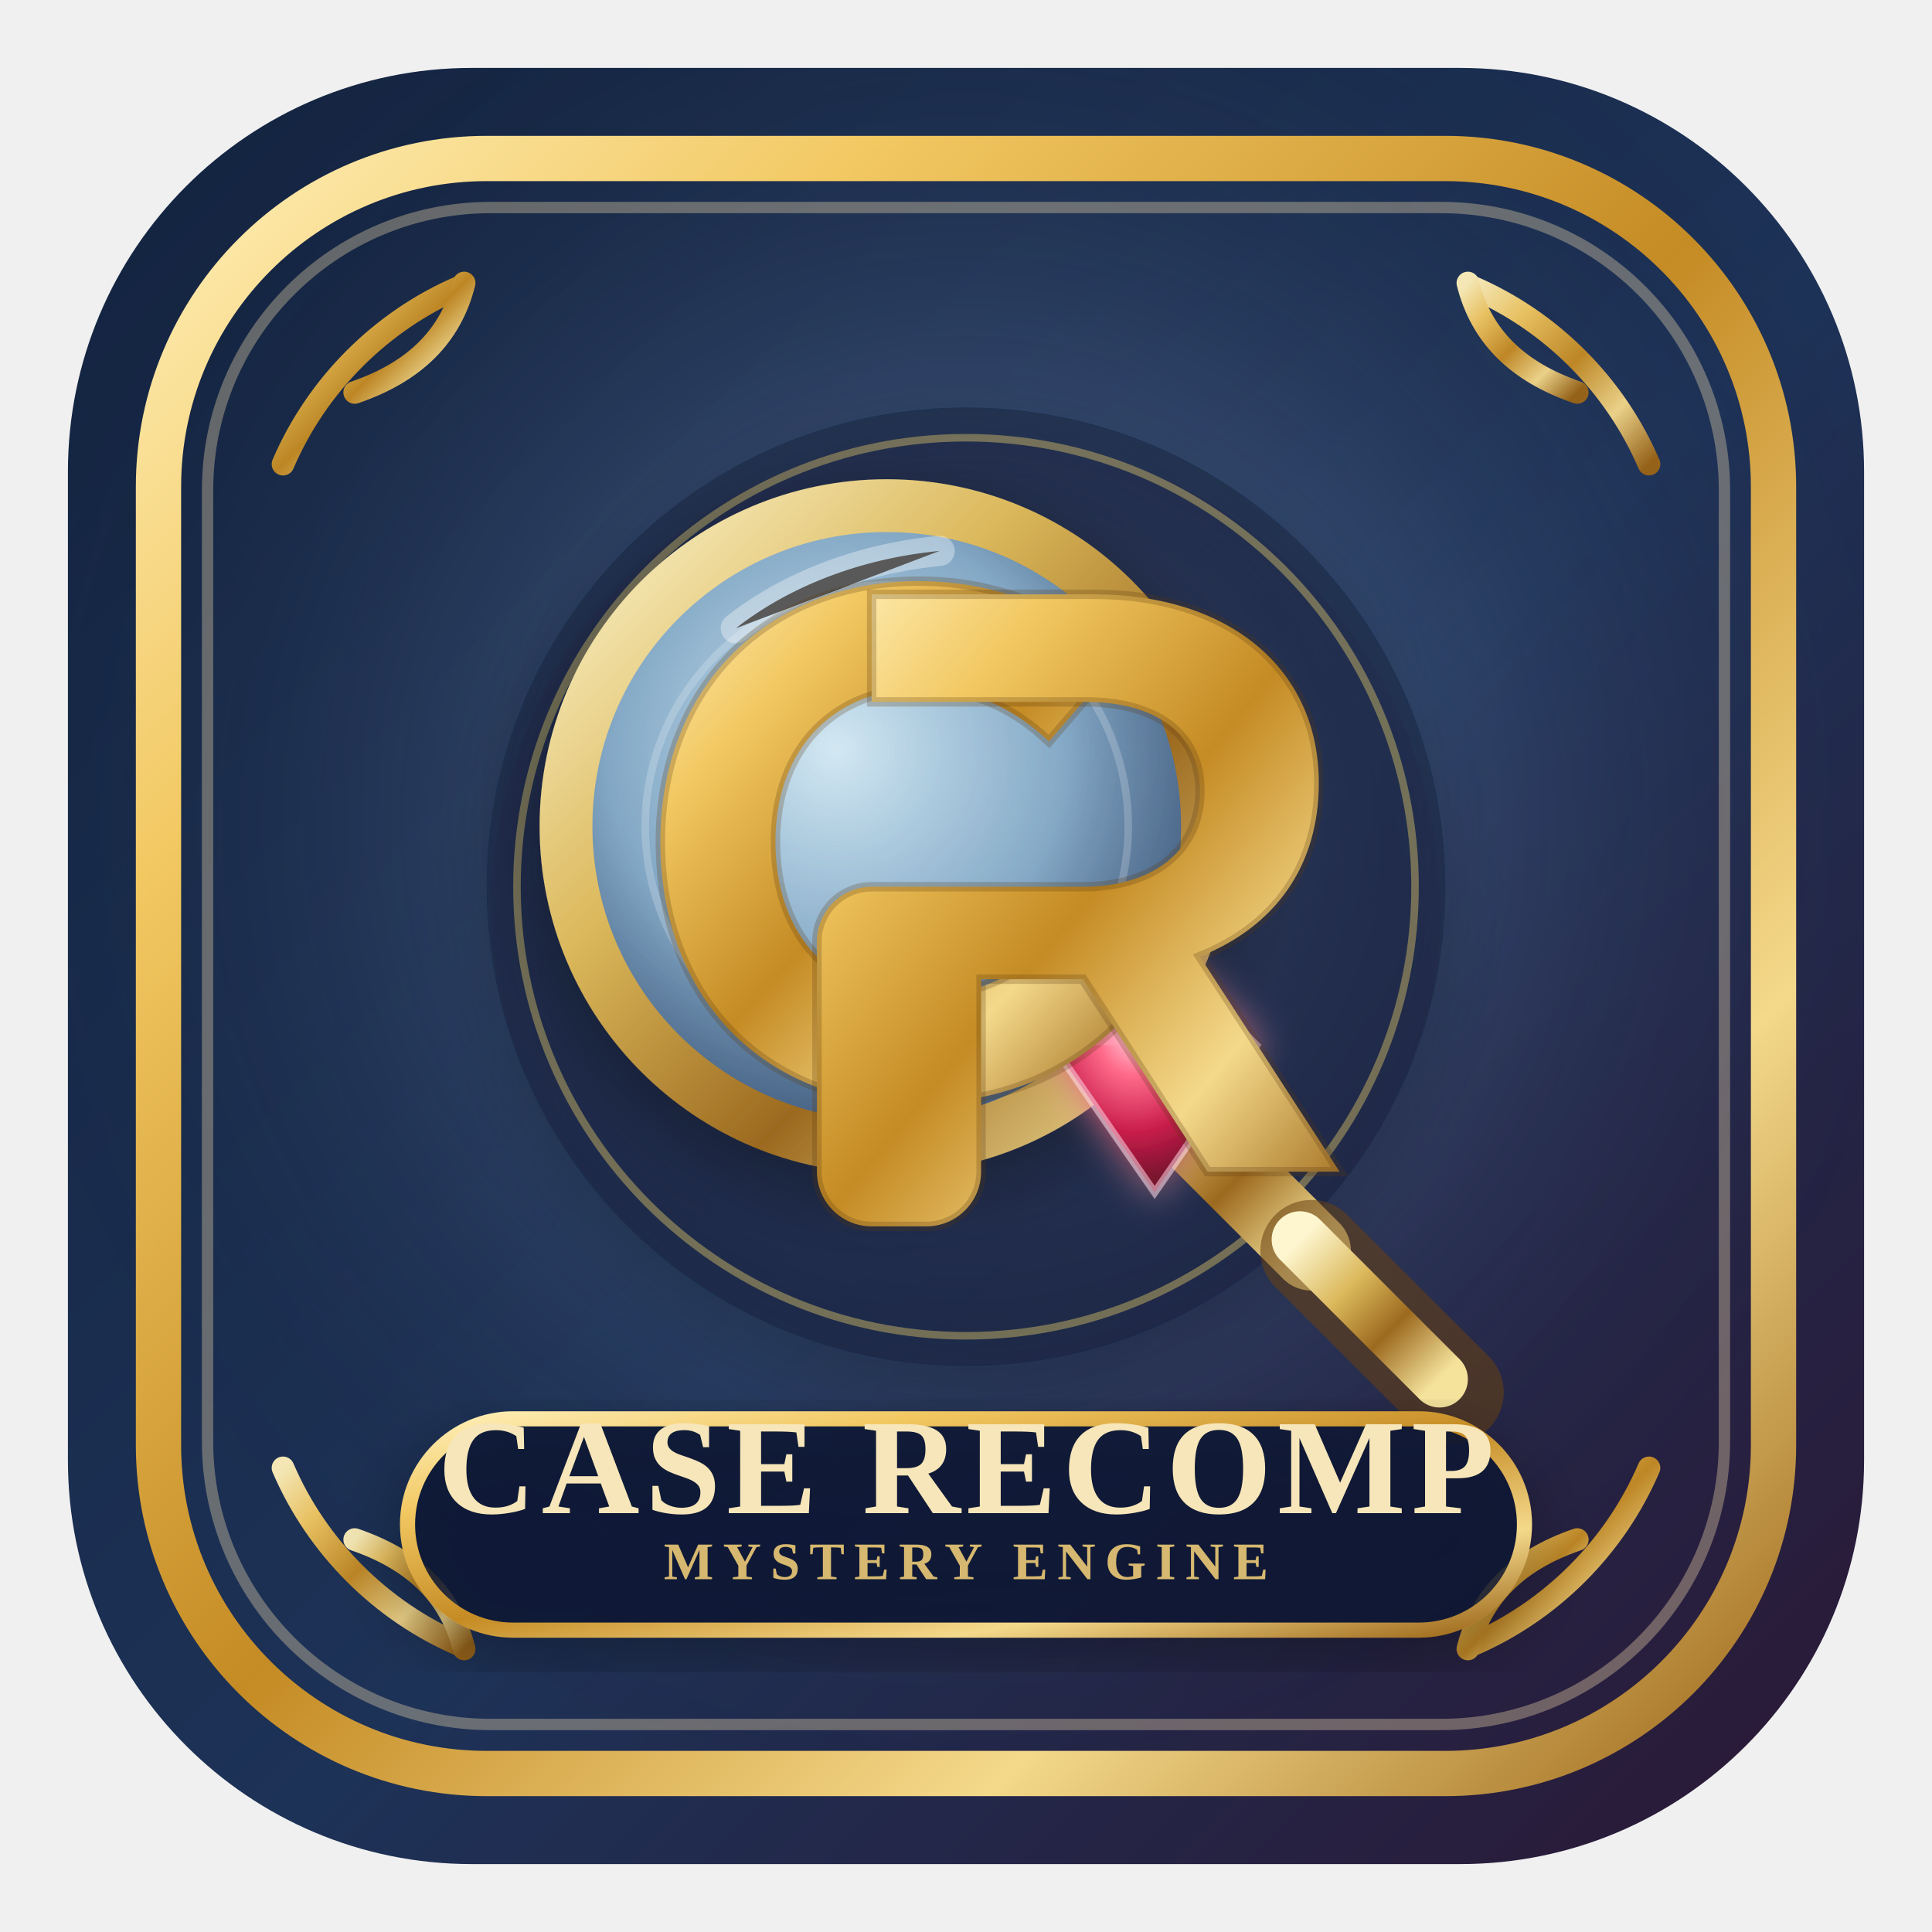
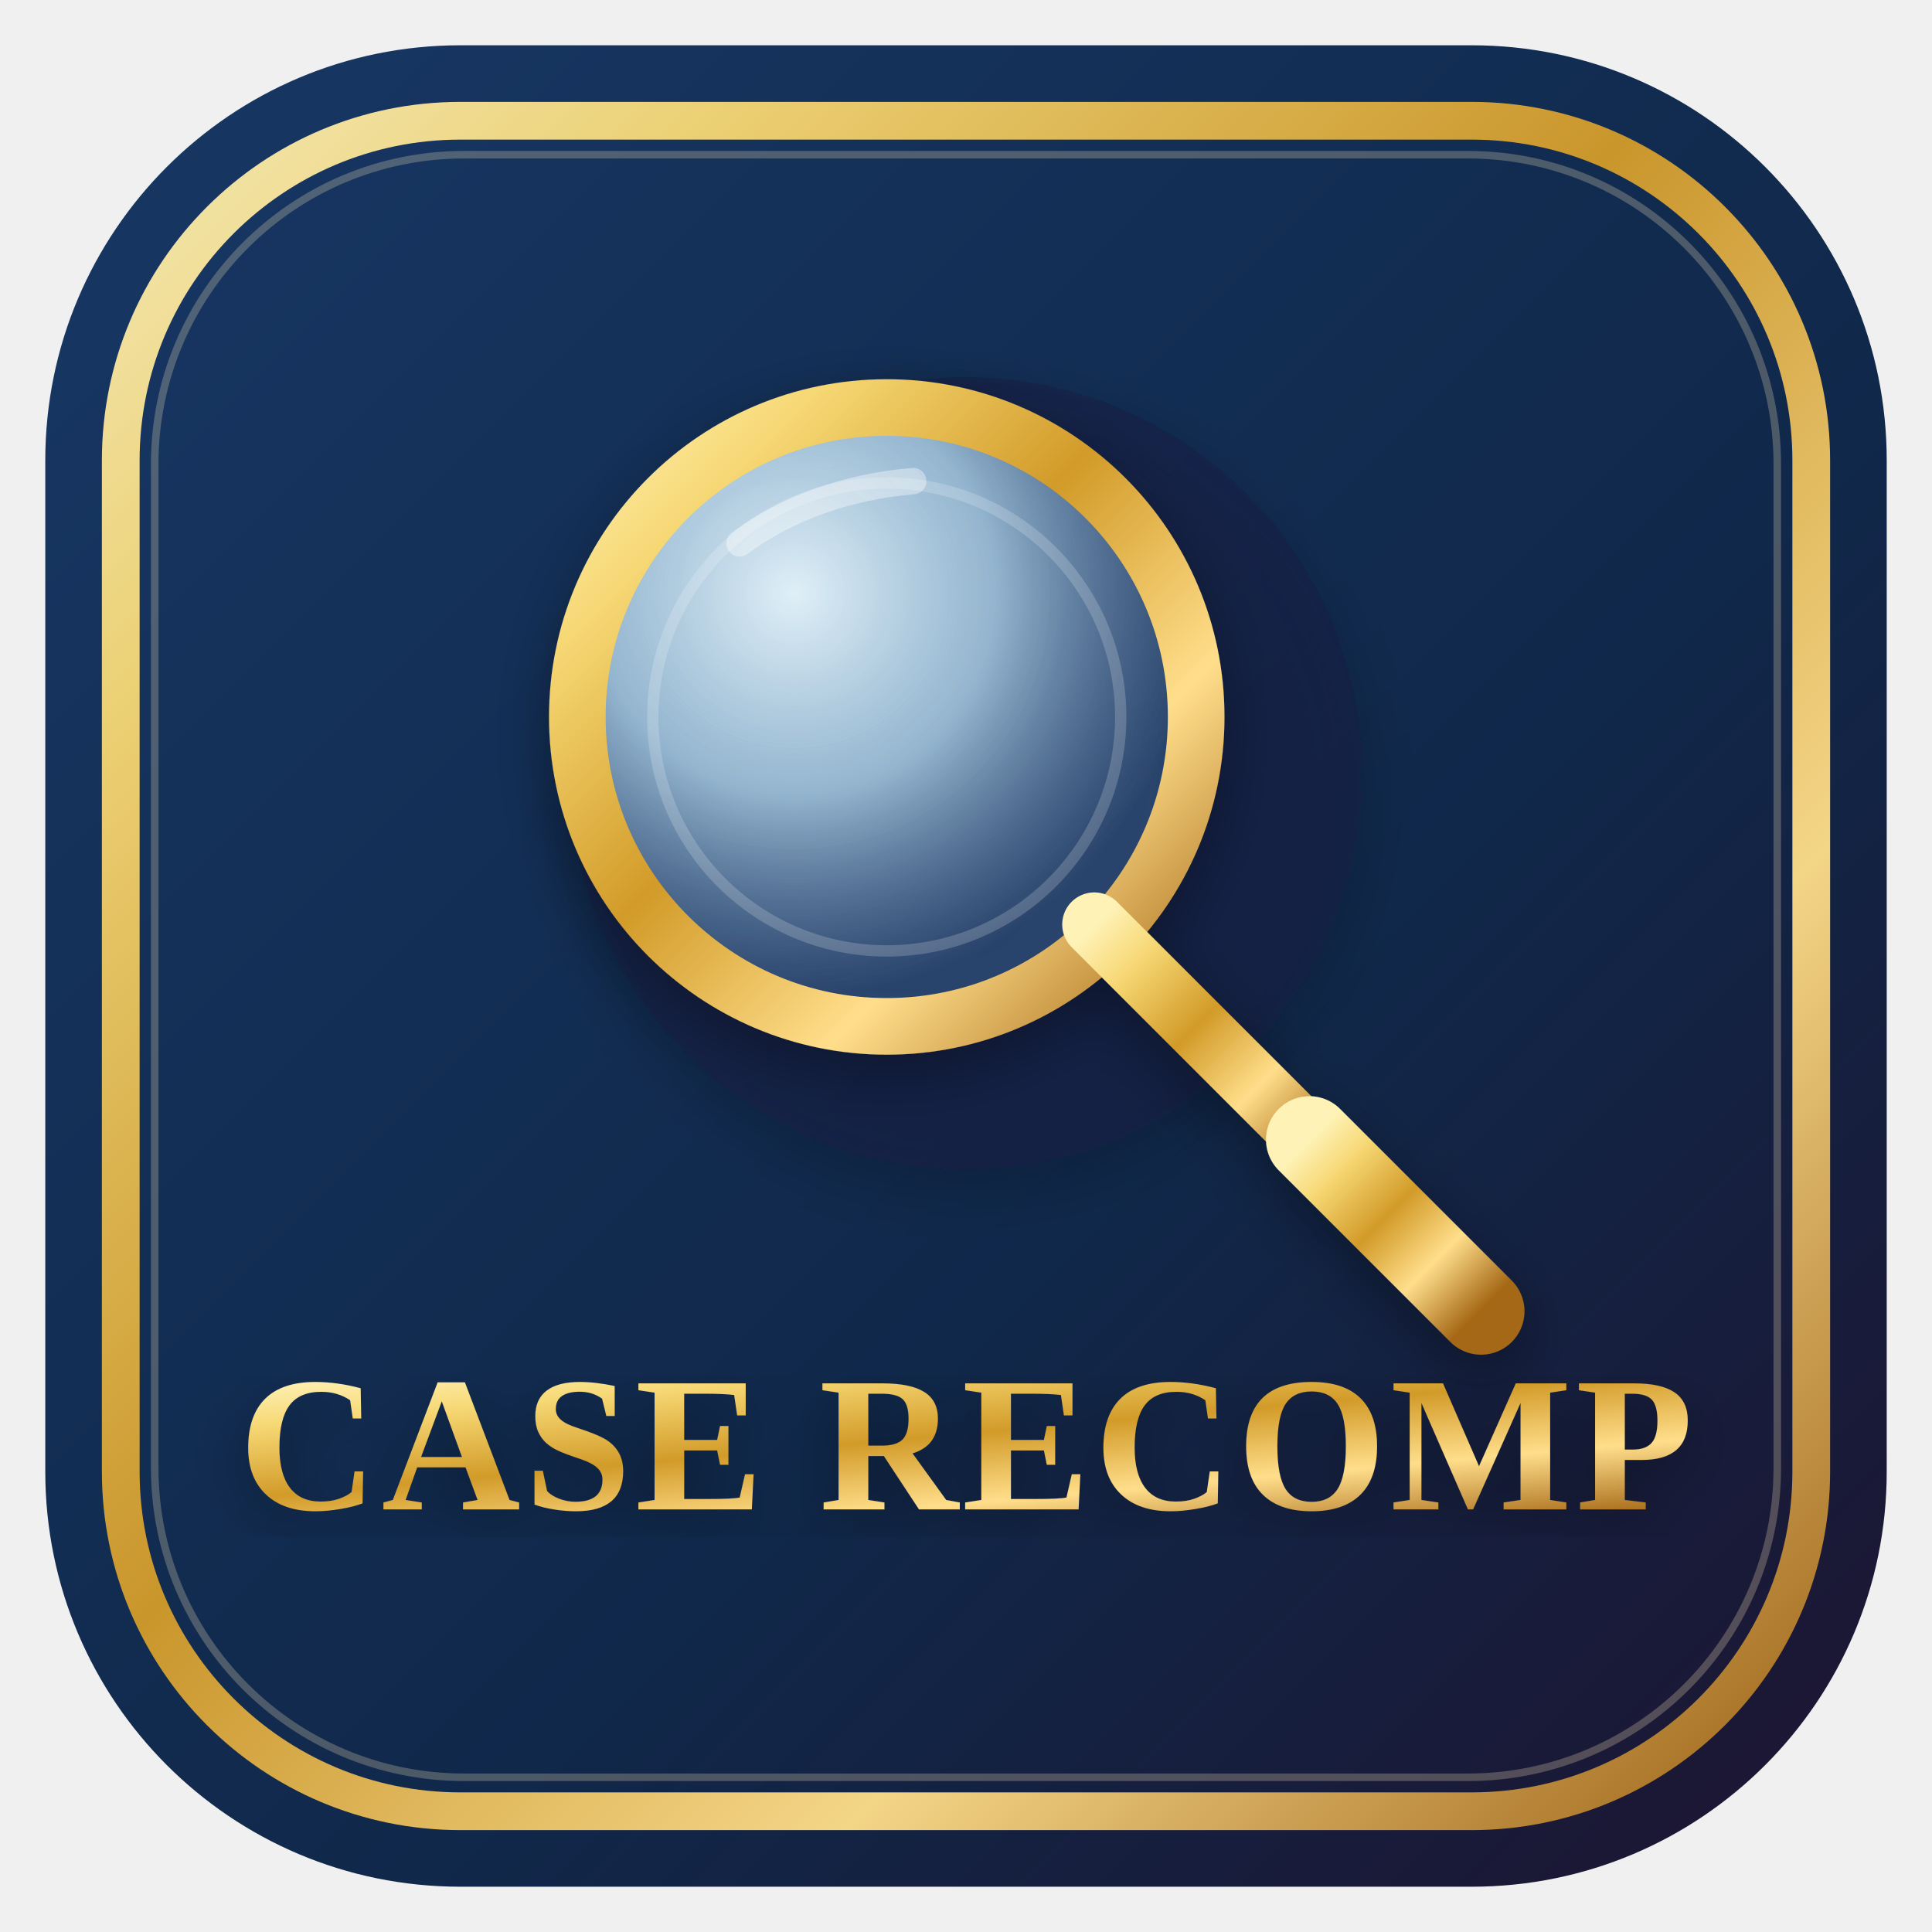
<svg xmlns="http://www.w3.org/2000/svg" width="1024" height="1024" viewBox="0 0 1024 1024" role="img" aria-labelledby="title desc">
  <defs>
-     <linearGradient id="bgGrad" x1="0" y1="0" x2="1" y2="1">
-       <stop offset="0%" stop-color="#13233f" />
-       <stop offset="55%" stop-color="#1d3257" />
-       <stop offset="100%" stop-color="#2c1734" />
+     <linearGradient id="bg" x1="0" y1="0" x2="1" y2="1">
+       <stop offset="0%" stop-color="#173764" />
+       <stop offset="60%" stop-color="#10284a" />
+       <stop offset="100%" stop-color="#1d1430" />
    </linearGradient>
-     <radialGradient id="glowGrad" cx="50%" cy="42%" r="55%">
-       <stop offset="0%" stop-color="#ffffff" stop-opacity="0.34" />
-       <stop offset="42%" stop-color="#b7d1ff" stop-opacity="0.14" />
-       <stop offset="100%" stop-color="#000000" stop-opacity="0" />
-     </radialGradient>
-     <linearGradient id="goldGrad" x1="0" y1="0" x2="1" y2="1">
-       <stop offset="0%" stop-color="#fff0ba" />
-       <stop offset="22%" stop-color="#f2c862" />
-       <stop offset="50%" stop-color="#c58b24" />
-       <stop offset="76%" stop-color="#f4d98b" />
-       <stop offset="100%" stop-color="#9b6517" />
+     <linearGradient id="gold" x1="0" y1="0" x2="1" y2="1">
+       <stop offset="0%" stop-color="#fff2b6" />
+       <stop offset="18%" stop-color="#f6d773" />
+       <stop offset="45%" stop-color="#d29b29" />
+       <stop offset="72%" stop-color="#ffde8b" />
+       <stop offset="100%" stop-color="#a46715" />
    </linearGradient>
-     <linearGradient id="glassMetal" x1="0" y1="0" x2="1" y2="1">
-       <stop offset="0%" stop-color="#fdf6cf" />
-       <stop offset="35%" stop-color="#dbb85b" />
-       <stop offset="65%" stop-color="#9c6a1f" />
-       <stop offset="100%" stop-color="#f5e39c" />
-     </linearGradient>
-     <radialGradient id="lensGrad" cx="42%" cy="38%" r="65%">
-       <stop offset="0%" stop-color="#dff5ff" stop-opacity="0.92" />
-       <stop offset="55%" stop-color="#a8d7f5" stop-opacity="0.68" />
-       <stop offset="100%" stop-color="#5f8ab6" stop-opacity="0.35" />
-     </radialGradient>
-     <radialGradient id="rubyGrad" cx="40%" cy="35%" r="60%">
-       <stop offset="0%" stop-color="#ffd6e3" />
-       <stop offset="30%" stop-color="#ff6b8b" />
-       <stop offset="68%" stop-color="#c81d4b" />
-       <stop offset="100%" stop-color="#78122d" />
+     <radialGradient id="lens" cx="35%" cy="30%" r="65%">
+       <stop offset="0%" stop-color="#e8f8ff" stop-opacity="0.95" />
+       <stop offset="50%" stop-color="#b7def6" stop-opacity="0.75" />
+       <stop offset="100%" stop-color="#4b76a6" stop-opacity="0.38" />
    </radialGradient>
    <filter id="shadow" x="-20%" y="-20%" width="140%" height="140%">
-       <feDropShadow dx="0" dy="12" stdDeviation="18" flood-color="#000000" flood-opacity="0.35" />
-     </filter>
-     <filter id="softGlow" x="-30%" y="-30%" width="160%" height="160%">
-       <feGaussianBlur stdDeviation="10" result="blur" />
-       <feMerge>
-         <feMergeNode in="blur" />
-         <feMergeNode in="SourceGraphic" />
-       </feMerge>
+       <feDropShadow dx="0" dy="10" stdDeviation="16" flood-color="#000" flood-opacity="0.35" />
    </filter>
  </defs>
-   <rect x="36" y="36" width="952" height="952" rx="214" fill="url(#bgGrad)" />
-   <rect x="36" y="36" width="952" height="952" rx="214" fill="url(#glowGrad)" />
-   <rect x="84" y="84" width="856" height="856" rx="174" fill="none" stroke="url(#goldGrad)" stroke-width="24" />
-   <rect x="110" y="110" width="804" height="804" rx="150" fill="none" stroke="#f6deb0" stroke-opacity="0.35" stroke-width="6" />
-   <g fill="none" stroke="url(#goldGrad)" stroke-width="12" stroke-linecap="round" stroke-linejoin="round" opacity="0.95">
-     <path d="M150 246c18-42 52-76 94-94" />
-     <path d="M246 150c-7 28-26 47-58 58" />
-     <path d="M874 246c-18-42-52-76-94-94" />
-     <path d="M778 150c7 28 26 47 58 58" />
-     <path d="M150 778c18 42 52 76 94 94" />
-     <path d="M246 874c-7-28-26-47-58-58" />
-     <path d="M874 778c-18 42-52 76-94 94" />
-     <path d="M778 874c7-28 26-47 58-58" />
+   <rect x="24" y="24" width="976" height="976" rx="220" fill="url(#bg)" />
+   <rect x="64" y="64" width="896" height="896" rx="180" fill="none" stroke="url(#gold)" stroke-width="20" opacity="0.95" />
+   <rect x="82" y="82" width="860" height="860" rx="164" fill="none" stroke="#f7e5b6" stroke-opacity="0.26" stroke-width="4" />
+   <g filter="url(#shadow)">
+     <circle cx="512" cy="410" r="210" fill="#0f2545" fill-opacity="0.55" />
+   </g>
+   <g transform="translate(0,0)" filter="url(#shadow)">
+     <circle cx="470" cy="380" r="164" fill="url(#lens)" stroke="url(#gold)" stroke-width="30" />
+     <circle cx="470" cy="380" r="124" fill="none" stroke="#ffffff" stroke-opacity="0.18" stroke-width="6" />
+     <path d="M580 490 L700 610" stroke="url(#gold)" stroke-width="34" stroke-linecap="round" />
+     <path d="M694 604 L785 695" stroke="url(#gold)" stroke-width="46" stroke-linecap="round" />
+     <path d="M392 288c24-18 56-30 92-33" fill="none" stroke="#ffffff" stroke-opacity="0.38" stroke-width="14" stroke-linecap="round" />
  </g>
  <g filter="url(#shadow)">
-     <circle cx="512" cy="470" r="254" fill="#10213b" fill-opacity="0.52" />
-     <circle cx="512" cy="470" r="238" fill="none" stroke="#e7c36a" stroke-opacity="0.42" stroke-width="4" />
-   </g>
-   <g transform="translate(0 8)">
-     <circle cx="470" cy="430" r="170" fill="url(#lensGrad)" stroke="url(#glassMetal)" stroke-width="28" filter="url(#shadow)" />
-     <circle cx="470" cy="430" r="128" fill="none" stroke="#ffffff" stroke-opacity="0.2" stroke-width="4" />
-     <path d="M585 545 L695 655" stroke="url(#glassMetal)" stroke-width="42" stroke-linecap="round" />
-     <path d="M695 655 L770 730" stroke="#694012" stroke-opacity="0.55" stroke-width="54" stroke-linecap="round" />
-     <path d="M689 649 L763 723" stroke="url(#glassMetal)" stroke-width="30" stroke-linecap="round" />
-     <path d="M390 325c28-22 66-37 108-41" stroke="#ffffff" stroke-opacity="0.35" stroke-width="16" stroke-linecap="round" />
-   </g>
-   <g filter="url(#softGlow)">
-     <path d="M612 500l54 54-54 78-54-78z" fill="url(#rubyGrad)" stroke="#ffd6e3" stroke-opacity="0.55" stroke-width="4" />
-     <path d="M612 500l-54 54h108z" fill="#ffafc2" fill-opacity="0.34" />
-   </g>
-   <g transform="translate(0 2)">
-     <path d="M350 444c0-82 57-138 137-138 41 0 79 15 106 42l-37 43c-20-19-42-28-68-28-45 0-77 31-77 81 0 51 31 82 76 82 31 0 55-11 76-35l39 40c-29 34-68 52-118 52-78 0-134-55-134-139z" fill="url(#goldGrad)" stroke="#5a3a10" stroke-opacity="0.25" stroke-width="5" />
-     <path d="M462 648c-16 0-29-13-29-29V497c0-16 13-29 29-29h112c37 0 62-19 62-51 0-30-23-47-61-47h-113v-57h118c71 0 119 39 119 100 0 44-23 76-63 92l74 114h-70l-66-102h-54v102c0 16-13 29-29 29h-29z" fill="url(#goldGrad)" stroke="#5a3a10" stroke-opacity="0.25" stroke-width="5" />
-   </g>
-   <g filter="url(#shadow)">
-     <rect x="216" y="752" width="592" height="112" rx="56" fill="#101b31" fill-opacity="0.82" stroke="url(#goldGrad)" stroke-width="8" />
-     <text x="512" y="802" text-anchor="middle" font-size="72" font-weight="700" font-family="Georgia, 'Times New Roman', serif" fill="#f7e6ba" letter-spacing="3">CASE RECOMP</text>
-     <text x="512" y="837" text-anchor="middle" font-size="28" font-weight="600" font-family="Georgia, 'Times New Roman', serif" fill="#d7b870" letter-spacing="5">MYSTERY ENGINE</text>
+     <text x="512" y="800" text-anchor="middle" font-size="102" font-weight="700" font-family="Georgia, 'Times New Roman', serif" fill="url(#gold)" letter-spacing="2">CASE RECOMP</text>
  </g>
</svg>
